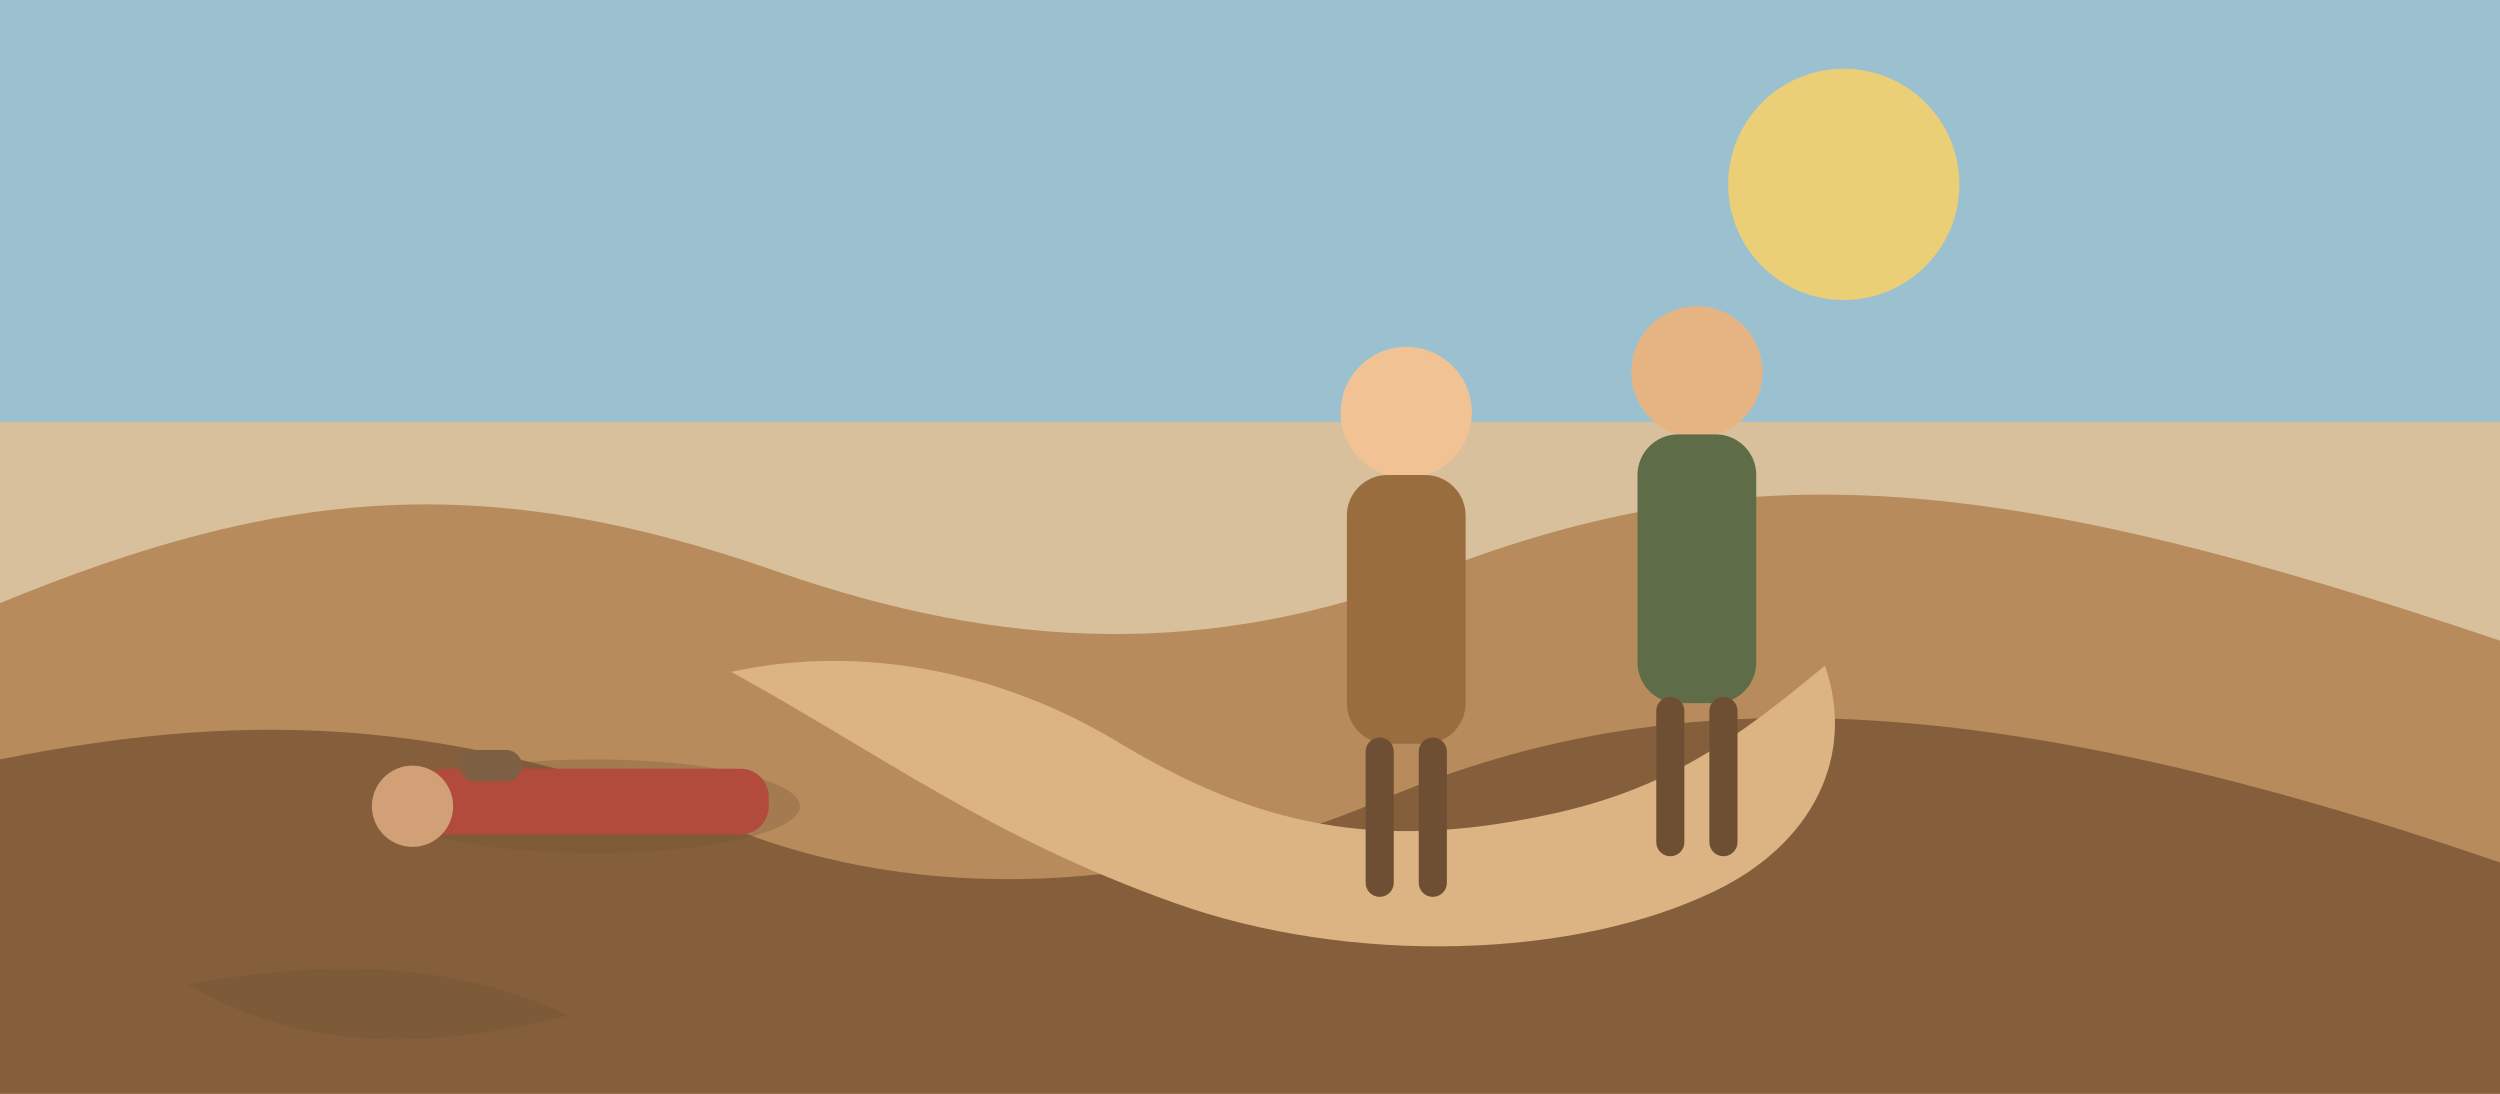
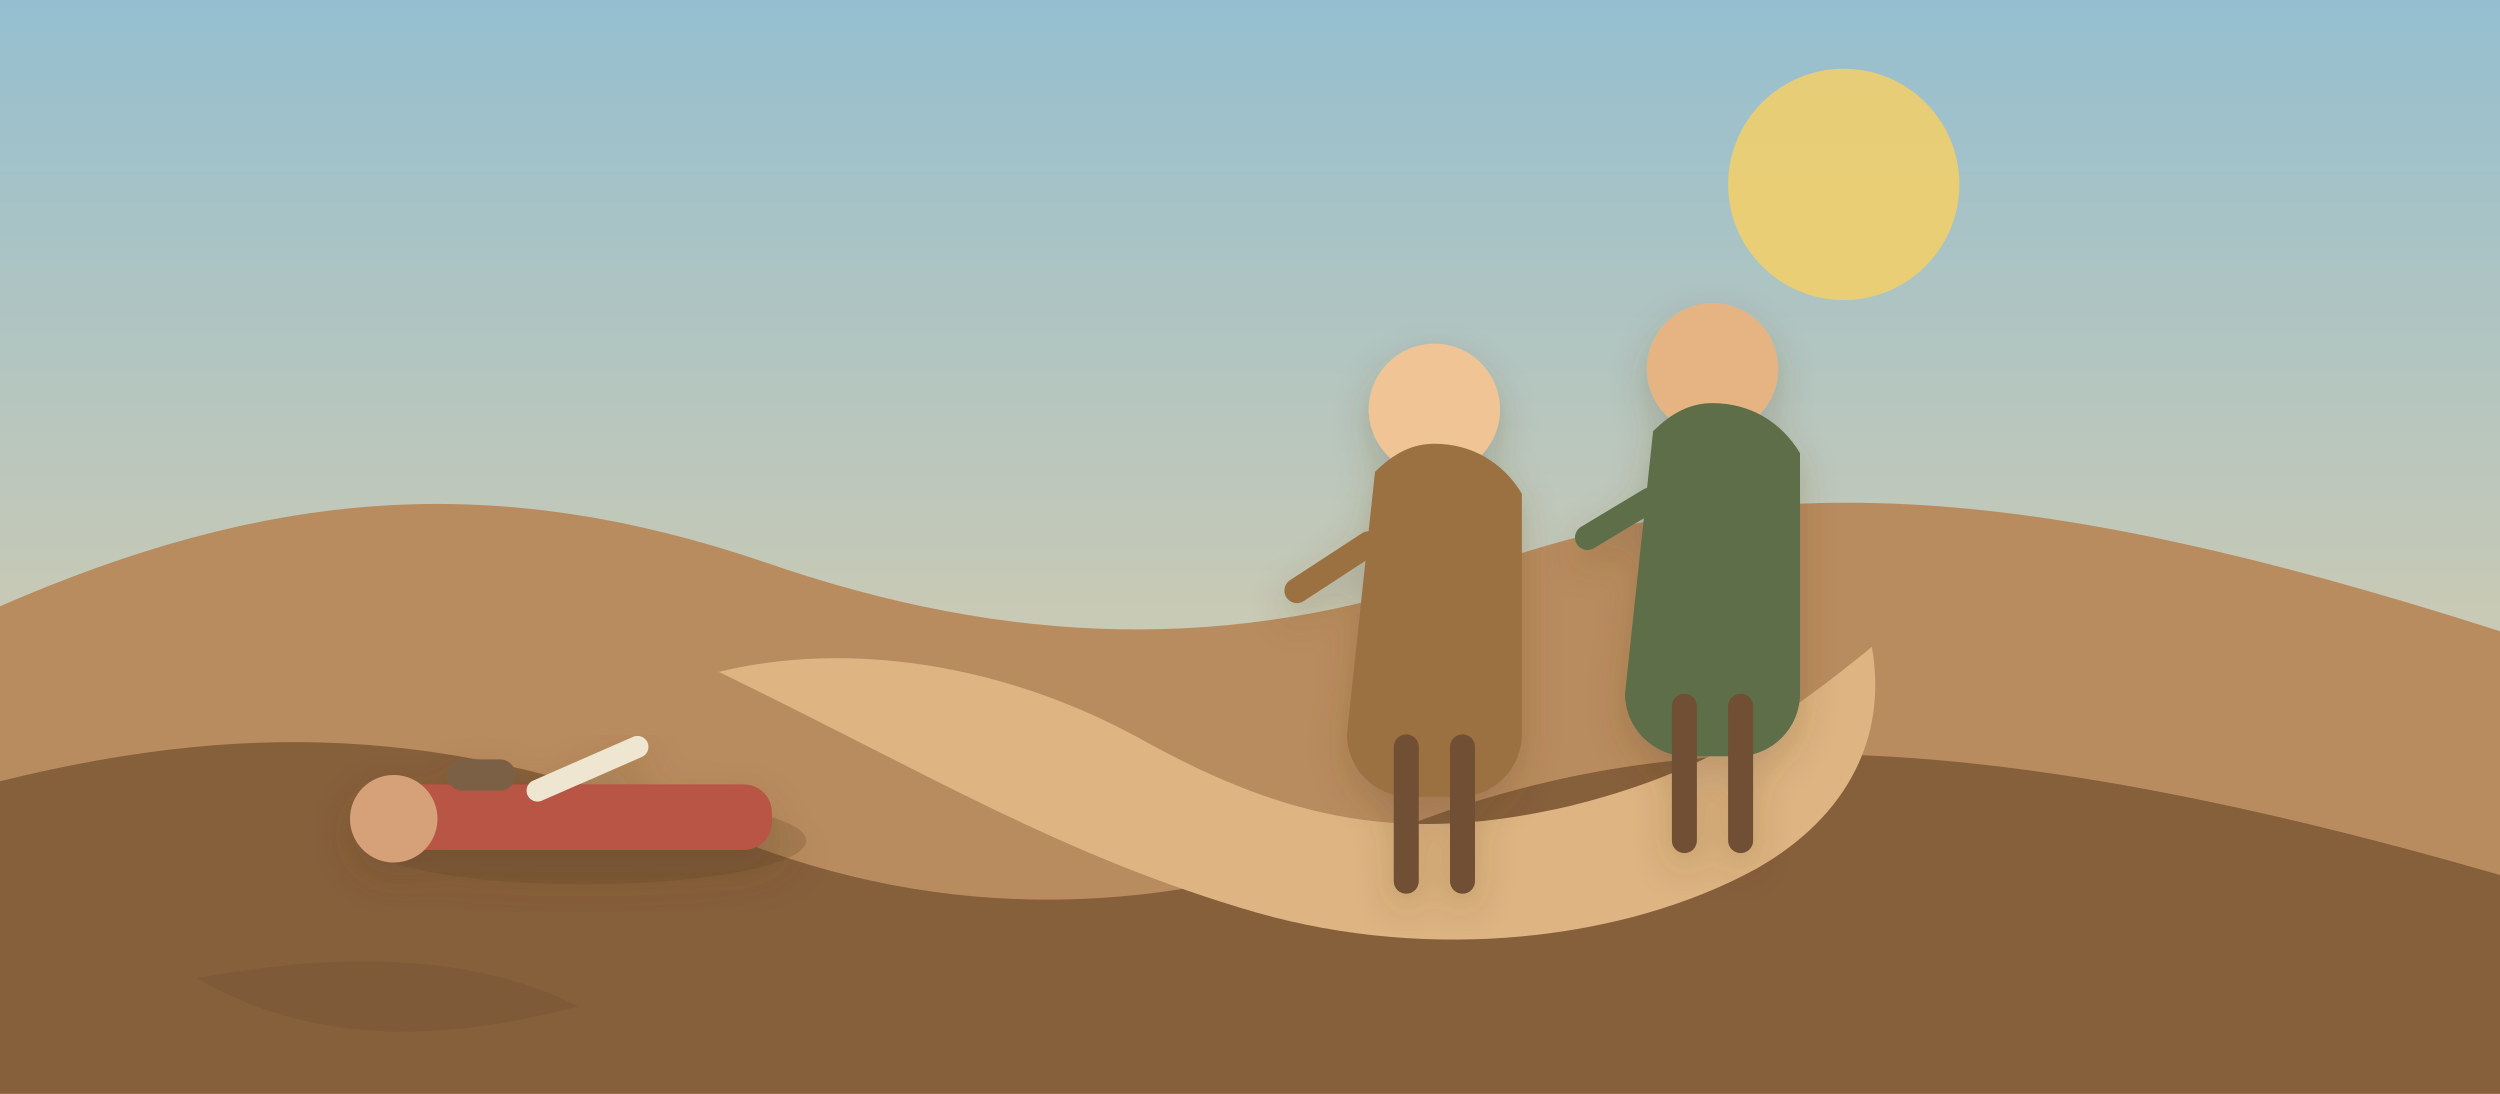
<svg xmlns="http://www.w3.org/2000/svg" viewBox="0 0 1600 700" role="img" aria-labelledby="title desc">
-   <rect width="1600" height="700" fill="#d8c09c" />
-   <rect y="0" width="1600" height="270" fill="#9bc1d0" />
-   <circle cx="1180" cy="118" r="74" fill="#f5d06a" opacity="0.88" />
-   <path d="M0 386c180-74 310-86 498-20 144 50 276 56 420 0 202-78 362-64 682 44v290H0z" fill="#b88b5c" />
-   <path d="M0 486c170-34 298-24 468 44 120 48 270 44 416-18 170-72 368-80 716 40v148H0z" fill="#855f3b" />
-   <path d="M468 430c72-16 162-6 246 44 92 56 168 70 274 48 78-16 122-48 180-96 20 58-8 114-70 144-90 44-234 48-346 8-118-42-186-94-284-148z" fill="#dcb483" />
-   <g transform="translate(380 438)">
-     <ellipse cx="0" cy="78" rx="132" ry="30" fill="#6e5034" opacity="0.28" />
-     <rect x="-112" y="54" width="224" height="42" rx="18" fill="#b24b3c" />
-     <circle cx="-116" cy="78" r="26" fill="#d1a077" />
-     <rect x="-86" y="42" width="40" height="20" rx="10" fill="#7d6044" />
+   <defs>
+     <linearGradient id="sky" x1="0" x2="0" y1="0" y2="1">
+       <stop offset="0%" stop-color="#95bfd0" />
+       <stop offset="100%" stop-color="#f0d2a0" />
+     </linearGradient>
+     <filter id="shadow" x="-20%" y="-20%" width="140%" height="140%">
+       <feDropShadow dx="0" dy="10" stdDeviation="12" flood-color="#5d3e24" flood-opacity="0.24" />
+     </filter>
+   </defs>
+   <rect width="1600" height="700" fill="url(#sky)" />
+   <circle cx="1180" cy="118" r="74" fill="#f3cf69" opacity="0.86" />
+   <path d="M0 388c170-74 314-88 490-28 156 54 300 58 448 6 184-66 350-62 662 38v296H0z" fill="#b98c5f" />
+   <path d="M0 500c170-42 302-32 468 36 134 54 278 54 428-6 158-62 344-74 704 30v140H0z" fill="#865f3b" />
+   <path d="M460 430c82-20 182-6 272 44 94 52 168 66 272 42 90-22 140-58 194-102 10 56-14 108-74 142-84 46-208 60-320 28-124-36-208-88-344-154z" fill="#ddb482" />
+   <g filter="url(#shadow)" transform="translate(374 448)">
+     <ellipse cx="0" cy="90" rx="142" ry="28" fill="#5f4028" opacity="0.24" />
+     <rect x="-120" y="54" width="240" height="42" rx="18" fill="#b85444" />
+     <circle cx="-122" cy="76" r="28" fill="#d6a178" />
+     <path d="M-30 58l64-28" stroke="#efe6d2" stroke-width="14" stroke-linecap="round" />
+     <rect x="-88" y="38" width="44" height="20" rx="10" fill="#7b6045" />
  </g>
-   <g transform="translate(900 264)">
-     <circle cx="0" cy="0" r="42" fill="#f0c294" />
-     <rect x="-38" y="40" width="76" height="172" rx="26" fill="#9a6d3f" />
-     <rect x="-26" y="208" width="18" height="102" rx="9" fill="#6f4f34" />
-     <rect x="8" y="208" width="18" height="102" rx="9" fill="#6f4f34" />
+   <g filter="url(#shadow)" transform="translate(918 262)">
+     <circle cx="0" cy="0" r="42" fill="#f0c494" />
+     <path d="M-38 40c12-12 24-18 38-18 24 0 44 12 56 32v154c0 22-18 40-40 40h-32c-22 0-40-18-40-40z" fill="#9c7142" />
+     <rect x="-26" y="208" width="16" height="102" rx="8" fill="#6f4f34" />
+     <rect x="10" y="208" width="16" height="102" rx="8" fill="#6f4f34" />
+     <path d="M-42 86l-46 30" stroke="#9c7142" stroke-width="16" stroke-linecap="round" />
  </g>
-   <g transform="translate(1086 238)">
-     <circle cx="0" cy="0" r="42" fill="#e6b482" />
-     <rect x="-38" y="40" width="76" height="172" rx="26" fill="#5e6d48" />
-     <rect x="-26" y="208" width="18" height="102" rx="9" fill="#6f4f34" />
-     <rect x="8" y="208" width="18" height="102" rx="9" fill="#6f4f34" />
+   <g filter="url(#shadow)" transform="translate(1096 236)">
+     <circle cx="0" cy="0" r="42" fill="#e5b482" />
+     <path d="M-38 40c12-12 24-18 38-18 24 0 44 12 56 32v154c0 22-18 40-40 40h-32c-22 0-40-18-40-40z" fill="#5d6e48" />
+     <rect x="-26" y="208" width="16" height="102" rx="8" fill="#6f4f34" />
+     <rect x="10" y="208" width="16" height="102" rx="8" fill="#6f4f34" />
+     <path d="M-40 84l-40 24" stroke="#5d6e48" stroke-width="16" stroke-linecap="round" />
  </g>
-   <path d="M120 630c98-18 178-12 244 20-88 22-170 24-244-20z" fill="#6f4f34" opacity="0.3" />
+   <path d="M126 626c98-18 180-14 244 18-90 24-172 24-244-18z" fill="#6a4c33" opacity="0.28" />
</svg>
